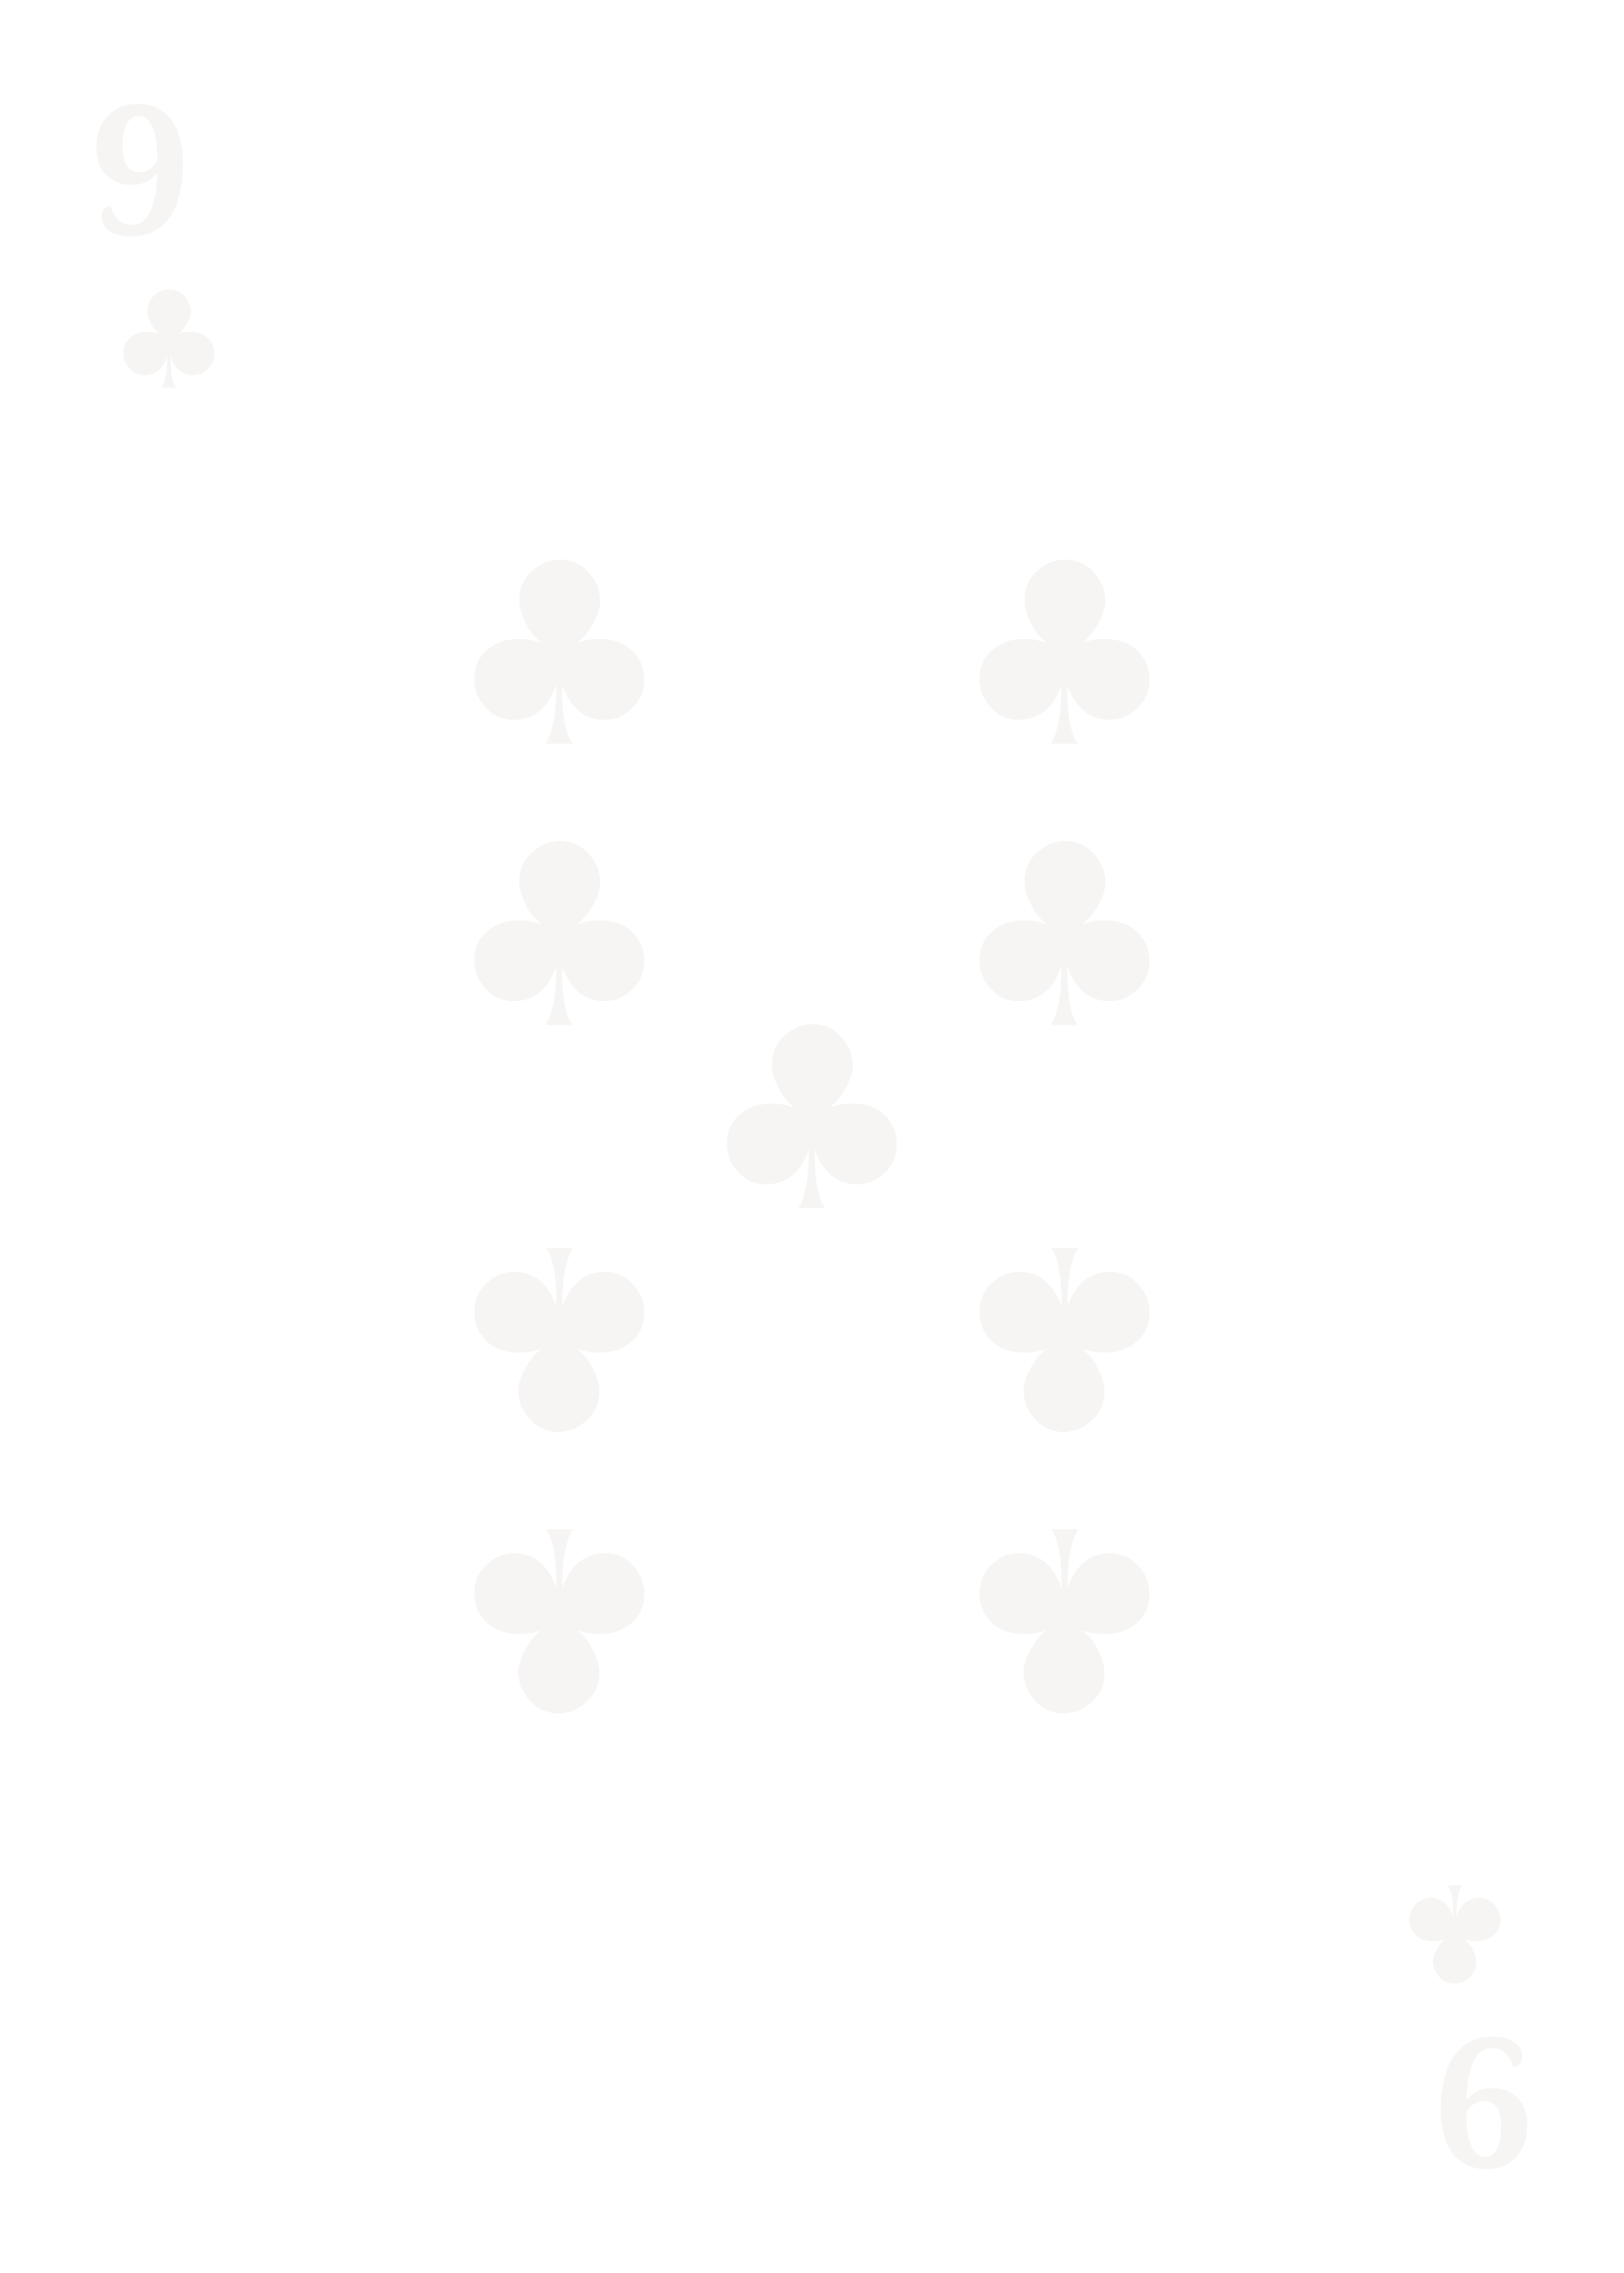
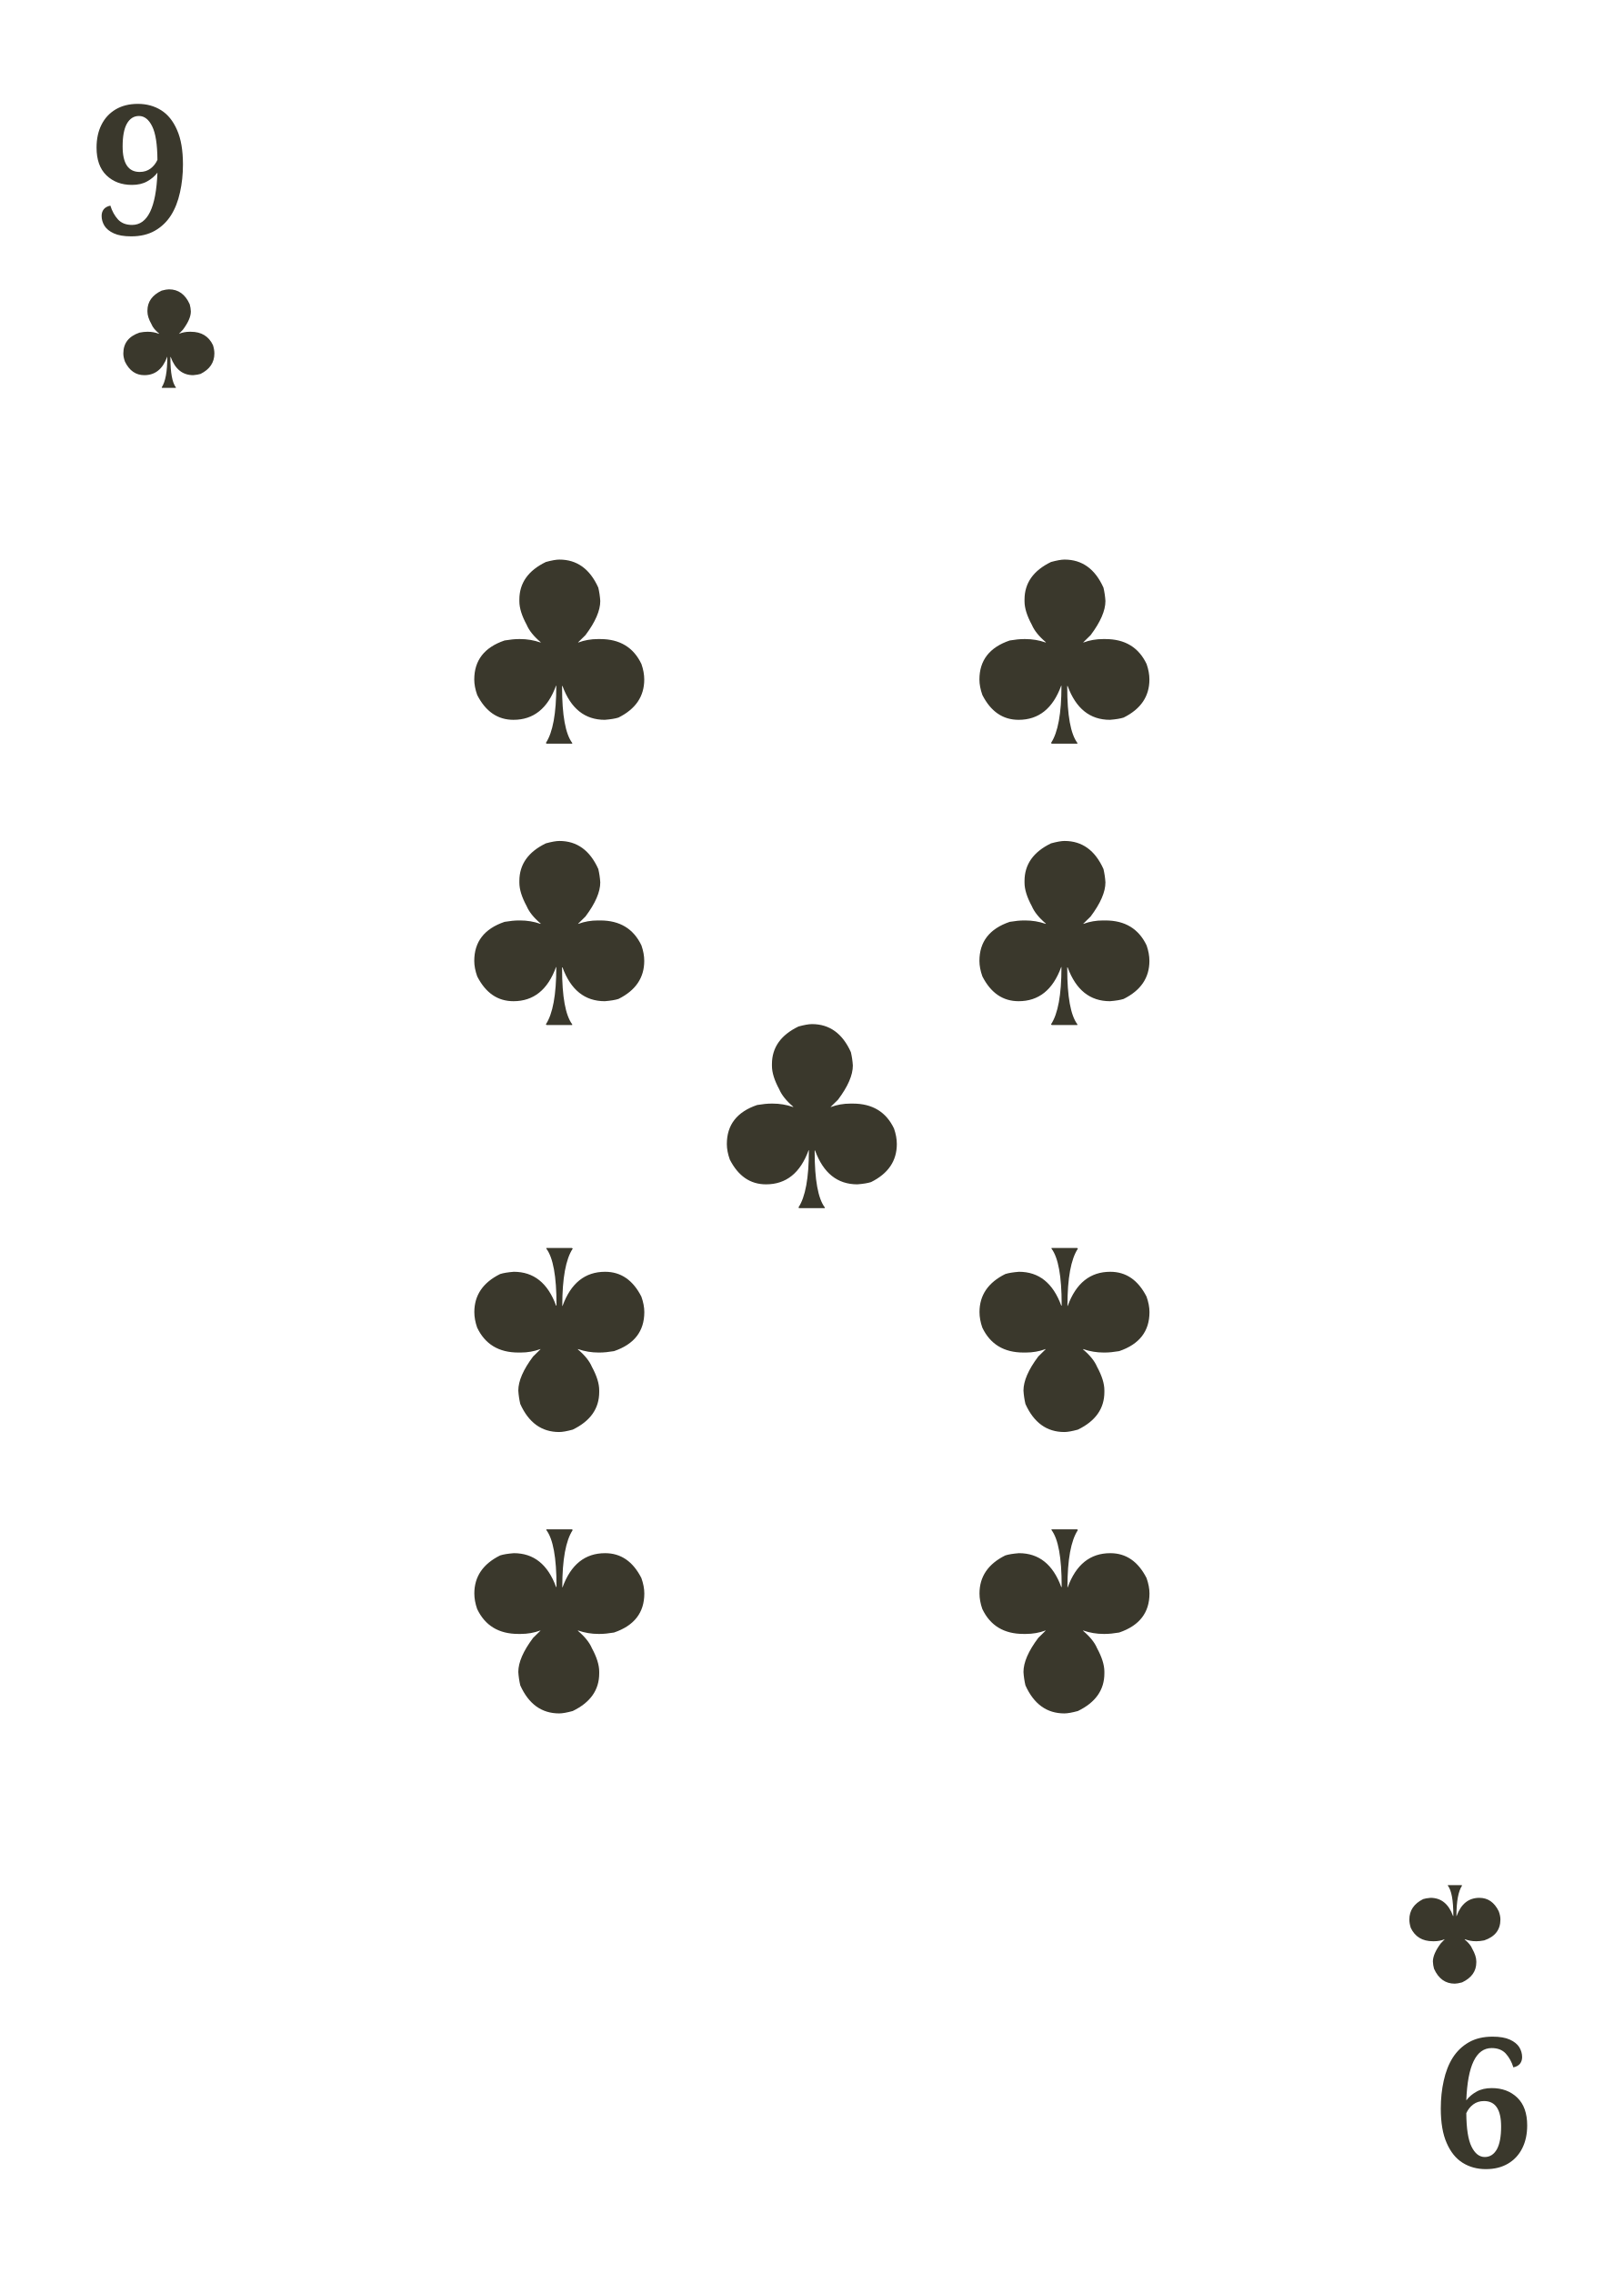
<svg xmlns="http://www.w3.org/2000/svg" viewBox="0 0 180 252" width="180" height="252">
-   <text x="10" y="26" font-family="Georgia, serif" font-size="20" font-weight="bold" fill="#f6f5f4">9</text>
-   <text x="12" y="43" font-family="Georgia, serif" font-size="15" fill="#f6f5f4">♣</text>
+   <style>@media (prefers-color-scheme: dark){text{fill:hsl(49 14% 80%)}}</style>
+   <text x="10" y="26" font-family="Georgia, serif" font-size="20" font-weight="bold" fill="hsl(49 14% 20%)">9</text>
+   <text x="12" y="43" font-family="Georgia, serif" font-size="15" fill="hsl(49 14% 20%)">♣</text>
  <g transform="rotate(180, 90.0, 126.0)">
-     <text x="10" y="26" font-family="Georgia, serif" font-size="20" font-weight="bold" fill="#f6f5f4">9</text>
-     <text x="12" y="43" font-family="Georgia, serif" font-size="15" fill="#f6f5f4">♣</text>
+     <text x="10" y="26" font-family="Georgia, serif" font-size="20" font-weight="bold" fill="hsl(49 14% 20%)">9</text>
+     <text x="12" y="43" font-family="Georgia, serif" font-size="15" fill="hsl(49 14% 20%)">♣</text>
  </g>
-   <text x="62.0" y="74.5" font-family="Georgia, serif" font-size="28" fill="#f6f5f4" text-anchor="middle" dominant-baseline="middle">♣</text>
-   <text x="118.0" y="74.5" font-family="Georgia, serif" font-size="28" fill="#f6f5f4" text-anchor="middle" dominant-baseline="middle">♣</text>
-   <text x="62.0" y="105.7" font-family="Georgia, serif" font-size="28" fill="#f6f5f4" text-anchor="middle" dominant-baseline="middle">♣</text>
-   <text x="118.0" y="105.7" font-family="Georgia, serif" font-size="28" fill="#f6f5f4" text-anchor="middle" dominant-baseline="middle">♣</text>
-   <text x="90.0" y="126.0" font-family="Georgia, serif" font-size="28" fill="#f6f5f4" text-anchor="middle" dominant-baseline="middle">♣</text>
-   <text x="62.0" y="146.3" font-family="Georgia, serif" font-size="28" fill="#f6f5f4" text-anchor="middle" dominant-baseline="middle" transform="rotate(180,62.0,146.3)">♣</text>
-   <text x="118.0" y="146.3" font-family="Georgia, serif" font-size="28" fill="#f6f5f4" text-anchor="middle" dominant-baseline="middle" transform="rotate(180,118.0,146.3)">♣</text>
-   <text x="62.0" y="177.5" font-family="Georgia, serif" font-size="28" fill="#f6f5f4" text-anchor="middle" dominant-baseline="middle" transform="rotate(180,62.0,177.5)">♣</text>
-   <text x="118.0" y="177.5" font-family="Georgia, serif" font-size="28" fill="#f6f5f4" text-anchor="middle" dominant-baseline="middle" transform="rotate(180,118.0,177.5)">♣</text>
+   <text x="62.0" y="74.5" font-family="Georgia, serif" font-size="28" fill="hsl(49 14% 20%)" text-anchor="middle" dominant-baseline="middle">♣</text>
+   <text x="118.0" y="74.5" font-family="Georgia, serif" font-size="28" fill="hsl(49 14% 20%)" text-anchor="middle" dominant-baseline="middle">♣</text>
+   <text x="62.0" y="105.7" font-family="Georgia, serif" font-size="28" fill="hsl(49 14% 20%)" text-anchor="middle" dominant-baseline="middle">♣</text>
+   <text x="118.0" y="105.7" font-family="Georgia, serif" font-size="28" fill="hsl(49 14% 20%)" text-anchor="middle" dominant-baseline="middle">♣</text>
+   <text x="90.0" y="126.0" font-family="Georgia, serif" font-size="28" fill="hsl(49 14% 20%)" text-anchor="middle" dominant-baseline="middle">♣</text>
+   <text x="62.0" y="146.3" font-family="Georgia, serif" font-size="28" fill="hsl(49 14% 20%)" text-anchor="middle" dominant-baseline="middle" transform="rotate(180,62.0,146.3)">♣</text>
+   <text x="118.0" y="146.3" font-family="Georgia, serif" font-size="28" fill="hsl(49 14% 20%)" text-anchor="middle" dominant-baseline="middle" transform="rotate(180,118.0,146.3)">♣</text>
+   <text x="62.0" y="177.5" font-family="Georgia, serif" font-size="28" fill="hsl(49 14% 20%)" text-anchor="middle" dominant-baseline="middle" transform="rotate(180,62.0,177.5)">♣</text>
+   <text x="118.0" y="177.5" font-family="Georgia, serif" font-size="28" fill="hsl(49 14% 20%)" text-anchor="middle" dominant-baseline="middle" transform="rotate(180,118.0,177.5)">♣</text>
</svg>
